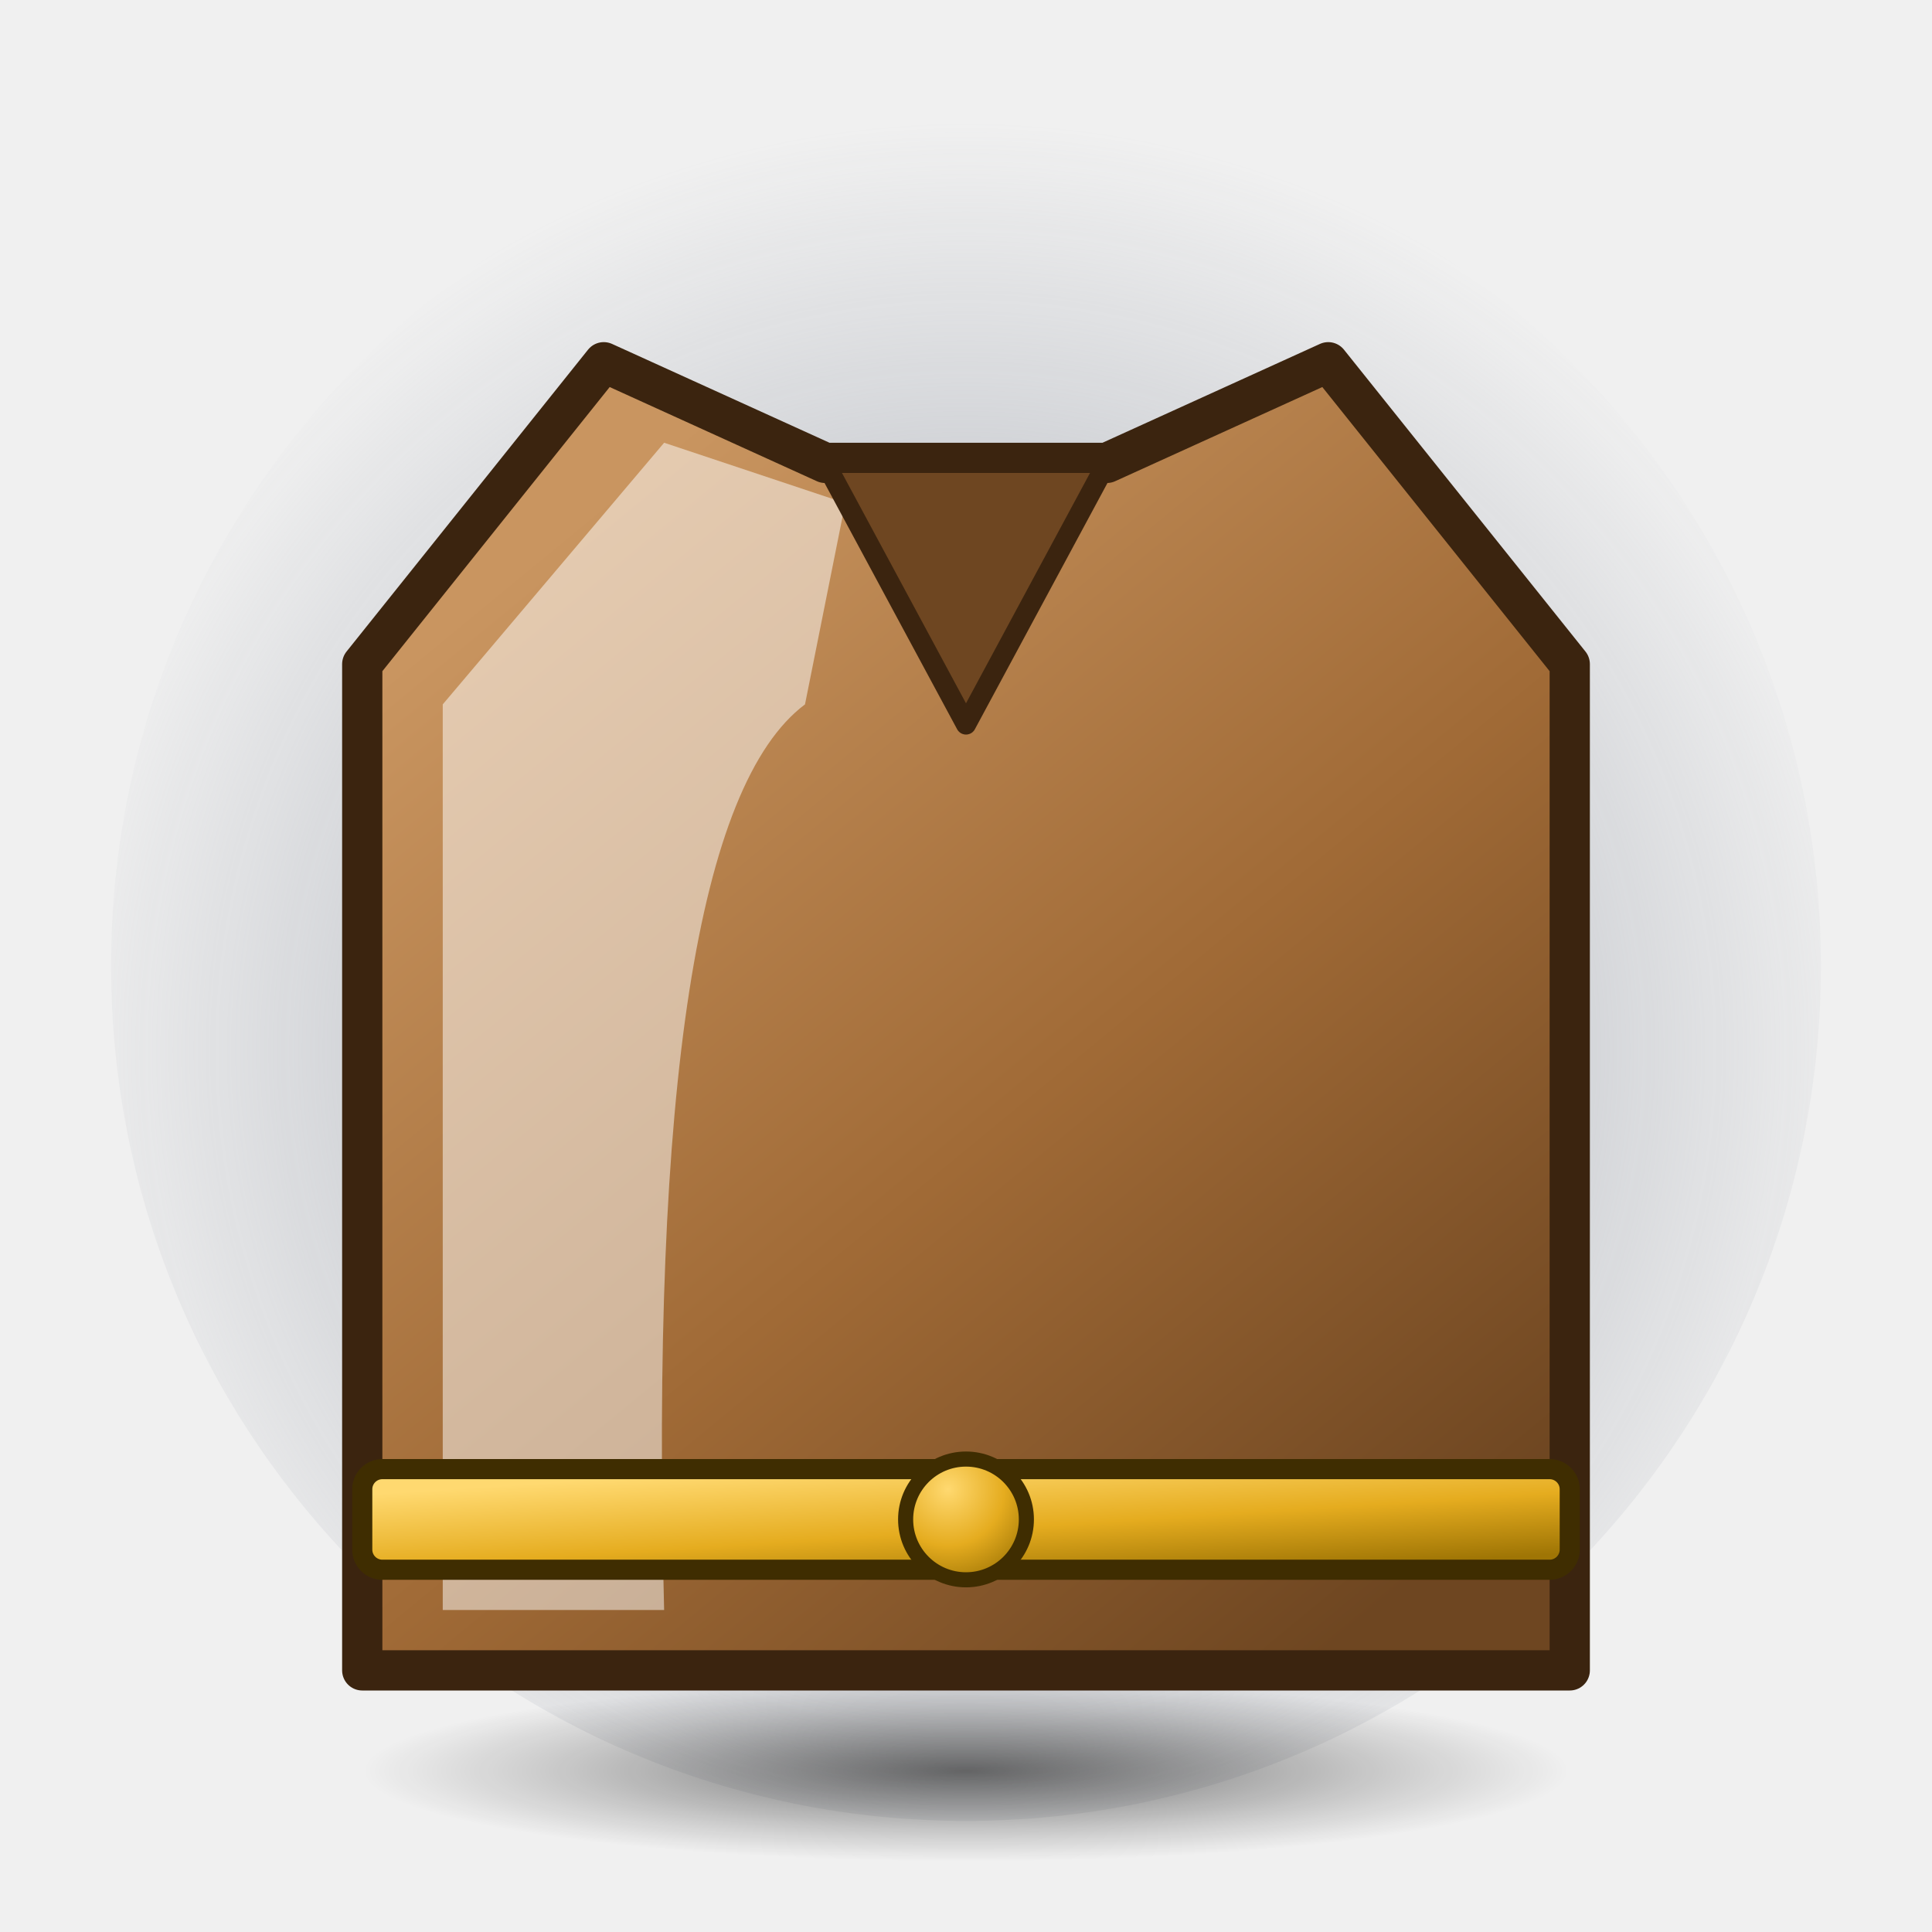
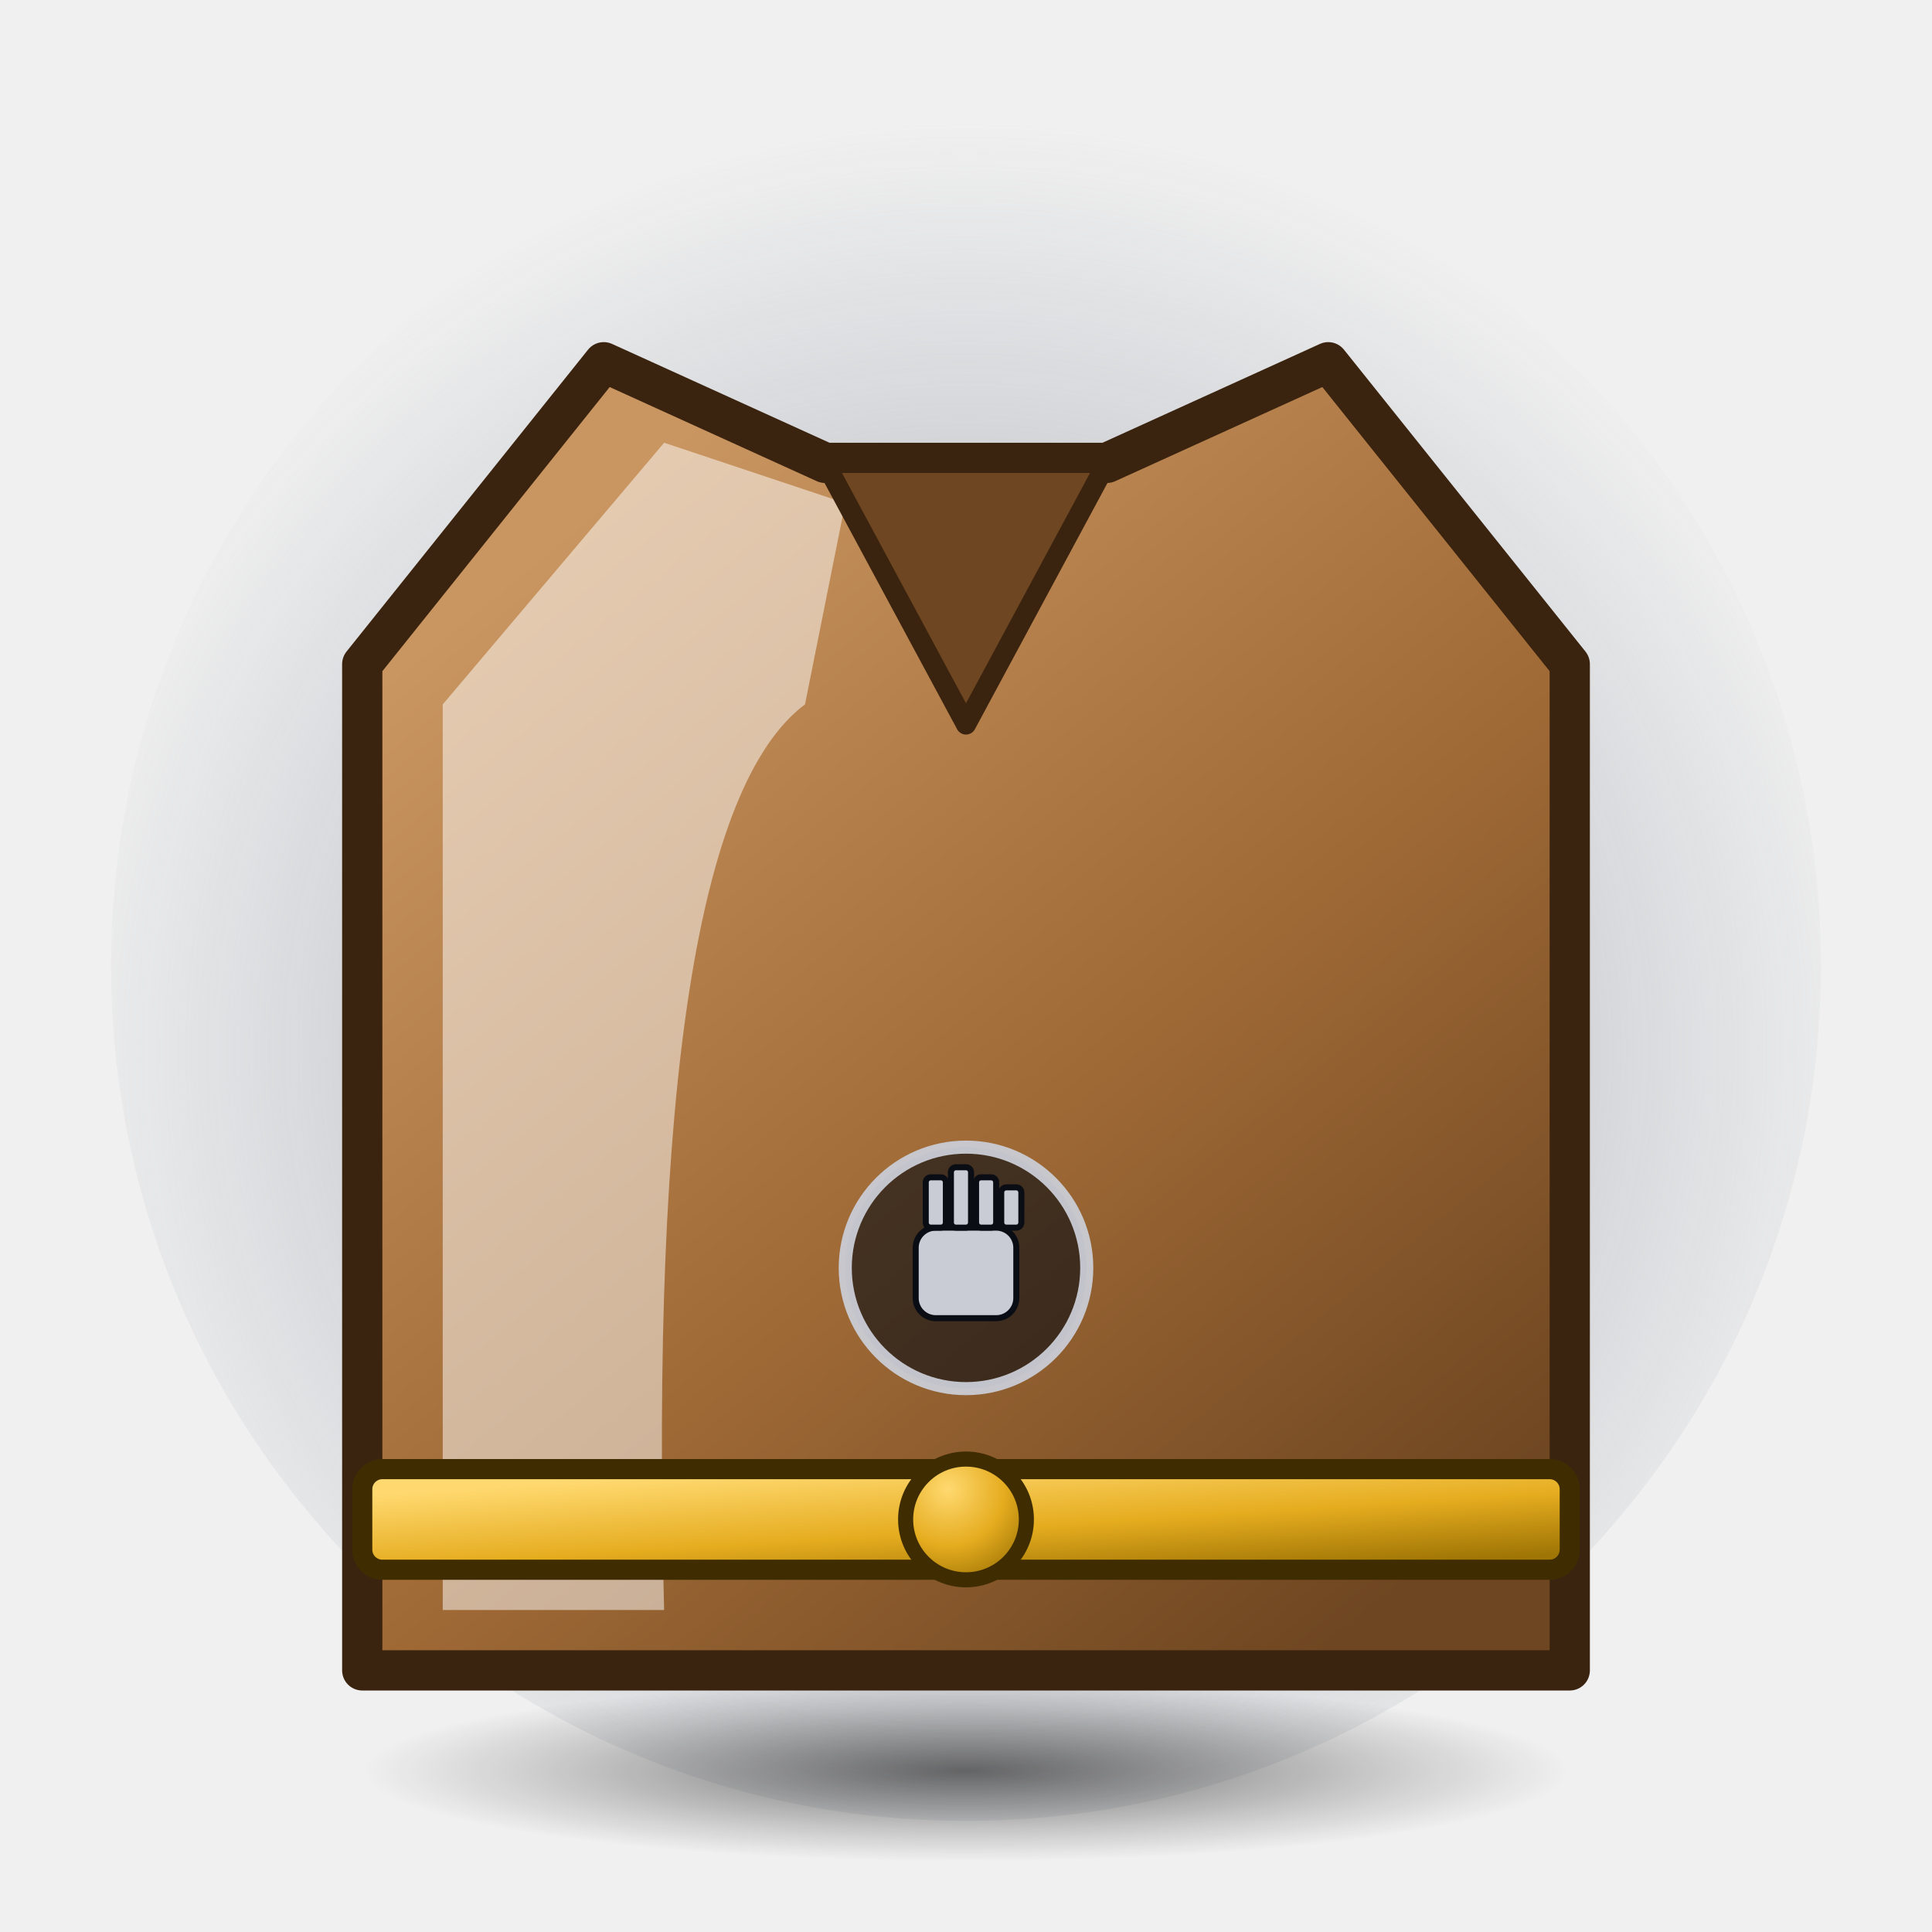
<svg xmlns="http://www.w3.org/2000/svg" viewBox="0 0 192 192" width="192" height="192" shape-rendering="geometricPrecision">
  <defs>
    <filter id="gk-shadow-soft" x="-30%" y="-30%" width="160%" height="160%">
      <feGaussianBlur in="SourceAlpha" stdDeviation="3" />
      <feOffset dx="0" dy="3" result="b" />
      <feComponentTransfer>
        <feFuncA type="linear" slope="0.55" />
      </feComponentTransfer>
      <feMerge>
        <feMergeNode />
        <feMergeNode in="SourceGraphic" />
      </feMerge>
    </filter>
    <filter id="gk-bevel" x="-10%" y="-10%" width="120%" height="120%">
      <feGaussianBlur in="SourceAlpha" stdDeviation="2" result="blur" />
      <feSpecularLighting in="blur" surfaceScale="3" specularConstant="0.6" specularExponent="20" lighting-color="#ffffff" result="spec">
        <feDistantLight azimuth="135" elevation="55" />
      </feSpecularLighting>
      <feComposite in="spec" in2="SourceAlpha" operator="in" result="specMasked" />
      <feComposite in="SourceGraphic" in2="specMasked" operator="arithmetic" k1="0" k2="1" k3="1" k4="0" />
    </filter>
    <linearGradient id="gk-gloss" x1="0" y1="0" x2="0.7" y2="0.9">
      <stop offset="0" stop-color="#FFFFFF" stop-opacity="0.85" />
      <stop offset="0.55" stop-color="#FFFFFF" stop-opacity="0.18" />
      <stop offset="1" stop-color="#FFFFFF" stop-opacity="0" />
    </linearGradient>
    <radialGradient id="gk-contact-shadow" cx="0.5" cy="0.5" r="0.5">
      <stop offset="0" stop-color="#000000" stop-opacity="0.55" />
      <stop offset="0.7" stop-color="#000000" stop-opacity="0.15" />
      <stop offset="1" stop-color="#000000" stop-opacity="0" />
    </radialGradient>
    <linearGradient id="gk-grad-wood" x1="0.2" y1="0.1" x2="0.85" y2="0.95">
      <stop offset="0" stop-color="#C99560" />
      <stop offset="0.55" stop-color="#A06A36" />
      <stop offset="1" stop-color="#6E4621" />
    </linearGradient>
    <radialGradient id="gk-rgrad-wood" cx="0.35" cy="0.25" r="0.85">
      <stop offset="0" stop-color="#C99560" />
      <stop offset="0.55" stop-color="#A06A36" />
      <stop offset="1" stop-color="#6E4621" />
    </radialGradient>
    <linearGradient id="gk-grad-stone" x1="0.2" y1="0.1" x2="0.85" y2="0.95">
      <stop offset="0" stop-color="#C9CCD4" />
      <stop offset="0.55" stop-color="#9298A4" />
      <stop offset="1" stop-color="#5E6471" />
    </linearGradient>
    <radialGradient id="gk-rgrad-stone" cx="0.35" cy="0.25" r="0.85">
      <stop offset="0" stop-color="#C9CCD4" />
      <stop offset="0.55" stop-color="#9298A4" />
      <stop offset="1" stop-color="#5E6471" />
    </radialGradient>
    <linearGradient id="gk-grad-brick" x1="0.2" y1="0.1" x2="0.85" y2="0.95">
      <stop offset="0" stop-color="#CE684D" />
      <stop offset="0.55" stop-color="#9C4231" />
      <stop offset="1" stop-color="#6A2618" />
    </linearGradient>
    <radialGradient id="gk-rgrad-brick" cx="0.35" cy="0.25" r="0.85">
      <stop offset="0" stop-color="#CE684D" />
      <stop offset="0.55" stop-color="#9C4231" />
      <stop offset="1" stop-color="#6A2618" />
    </radialGradient>
    <linearGradient id="gk-grad-thatch" x1="0.2" y1="0.1" x2="0.85" y2="0.95">
      <stop offset="0" stop-color="#E3B563" />
      <stop offset="0.55" stop-color="#B0832F" />
      <stop offset="1" stop-color="#79581B" />
    </linearGradient>
    <radialGradient id="gk-rgrad-thatch" cx="0.35" cy="0.25" r="0.85">
      <stop offset="0" stop-color="#E3B563" />
      <stop offset="0.55" stop-color="#B0832F" />
      <stop offset="1" stop-color="#79581B" />
    </radialGradient>
    <linearGradient id="gk-grad-steel" x1="0.2" y1="0.1" x2="0.85" y2="0.95">
      <stop offset="0" stop-color="#A0B0BE" />
      <stop offset="0.55" stop-color="#6F8190" />
      <stop offset="1" stop-color="#3F4D5A" />
    </linearGradient>
    <radialGradient id="gk-rgrad-steel" cx="0.35" cy="0.25" r="0.85">
      <stop offset="0" stop-color="#A0B0BE" />
      <stop offset="0.55" stop-color="#6F8190" />
      <stop offset="1" stop-color="#3F4D5A" />
    </radialGradient>
    <linearGradient id="gk-grad-iron" x1="0.2" y1="0.1" x2="0.85" y2="0.95">
      <stop offset="0" stop-color="#6B7080" />
      <stop offset="0.55" stop-color="#43485A" />
      <stop offset="1" stop-color="#21253A" />
    </linearGradient>
    <radialGradient id="gk-rgrad-iron" cx="0.35" cy="0.25" r="0.85">
      <stop offset="0" stop-color="#6B7080" />
      <stop offset="0.55" stop-color="#43485A" />
      <stop offset="1" stop-color="#21253A" />
    </radialGradient>
    <linearGradient id="gk-grad-copper" x1="0.2" y1="0.1" x2="0.85" y2="0.95">
      <stop offset="0" stop-color="#E2A172" />
      <stop offset="0.55" stop-color="#B36839" />
      <stop offset="1" stop-color="#7A3F1B" />
    </linearGradient>
    <radialGradient id="gk-rgrad-copper" cx="0.35" cy="0.25" r="0.85">
      <stop offset="0" stop-color="#E2A172" />
      <stop offset="0.55" stop-color="#B36839" />
      <stop offset="1" stop-color="#7A3F1B" />
    </radialGradient>
    <linearGradient id="gk-grad-gold" x1="0.2" y1="0.1" x2="0.85" y2="0.95">
      <stop offset="0" stop-color="#FFD970" />
      <stop offset="0.55" stop-color="#E5AC1F" />
      <stop offset="1" stop-color="#9F7505" />
    </linearGradient>
    <radialGradient id="gk-rgrad-gold" cx="0.35" cy="0.25" r="0.85">
      <stop offset="0" stop-color="#FFD970" />
      <stop offset="0.55" stop-color="#E5AC1F" />
      <stop offset="1" stop-color="#9F7505" />
    </radialGradient>
    <linearGradient id="gk-grad-ruby" x1="0.2" y1="0.1" x2="0.85" y2="0.95">
      <stop offset="0" stop-color="#FF7A8C" />
      <stop offset="0.55" stop-color="#D62E48" />
      <stop offset="1" stop-color="#8C1428" />
    </linearGradient>
    <radialGradient id="gk-rgrad-ruby" cx="0.35" cy="0.25" r="0.85">
      <stop offset="0" stop-color="#FF7A8C" />
      <stop offset="0.55" stop-color="#D62E48" />
      <stop offset="1" stop-color="#8C1428" />
    </radialGradient>
    <linearGradient id="gk-grad-emerald" x1="0.2" y1="0.1" x2="0.85" y2="0.95">
      <stop offset="0" stop-color="#5BDD96" />
      <stop offset="0.55" stop-color="#1FA561" />
      <stop offset="1" stop-color="#0E6C3D" />
    </linearGradient>
    <radialGradient id="gk-rgrad-emerald" cx="0.35" cy="0.25" r="0.85">
      <stop offset="0" stop-color="#5BDD96" />
      <stop offset="0.55" stop-color="#1FA561" />
      <stop offset="1" stop-color="#0E6C3D" />
    </radialGradient>
    <linearGradient id="gk-grad-sapphire" x1="0.2" y1="0.1" x2="0.85" y2="0.95">
      <stop offset="0" stop-color="#5A9EF7" />
      <stop offset="0.55" stop-color="#235FCB" />
      <stop offset="1" stop-color="#103480" />
    </linearGradient>
    <radialGradient id="gk-rgrad-sapphire" cx="0.35" cy="0.25" r="0.85">
      <stop offset="0" stop-color="#5A9EF7" />
      <stop offset="0.55" stop-color="#235FCB" />
      <stop offset="1" stop-color="#103480" />
    </radialGradient>
    <linearGradient id="gk-grad-amethyst" x1="0.2" y1="0.1" x2="0.85" y2="0.95">
      <stop offset="0" stop-color="#B581FF" />
      <stop offset="0.55" stop-color="#7E47D6" />
      <stop offset="1" stop-color="#4C2289" />
    </linearGradient>
    <radialGradient id="gk-rgrad-amethyst" cx="0.35" cy="0.25" r="0.85">
      <stop offset="0" stop-color="#B581FF" />
      <stop offset="0.55" stop-color="#7E47D6" />
      <stop offset="1" stop-color="#4C2289" />
    </radialGradient>
    <linearGradient id="gk-grad-leaf" x1="0.2" y1="0.1" x2="0.85" y2="0.95">
      <stop offset="0" stop-color="#7BD15A" />
      <stop offset="0.55" stop-color="#3D9226" />
      <stop offset="1" stop-color="#1F5712" />
    </linearGradient>
    <radialGradient id="gk-rgrad-leaf" cx="0.35" cy="0.25" r="0.85">
      <stop offset="0" stop-color="#7BD15A" />
      <stop offset="0.55" stop-color="#3D9226" />
      <stop offset="1" stop-color="#1F5712" />
    </radialGradient>
    <linearGradient id="gk-grad-sky" x1="0.2" y1="0.1" x2="0.85" y2="0.95">
      <stop offset="0" stop-color="#A8D9FF" />
      <stop offset="0.55" stop-color="#5FA8E8" />
      <stop offset="1" stop-color="#2C6BB0" />
    </linearGradient>
    <radialGradient id="gk-rgrad-sky" cx="0.35" cy="0.25" r="0.85">
      <stop offset="0" stop-color="#A8D9FF" />
      <stop offset="0.55" stop-color="#5FA8E8" />
      <stop offset="1" stop-color="#2C6BB0" />
    </radialGradient>
    <linearGradient id="gk-grad-dark" x1="0.2" y1="0.1" x2="0.85" y2="0.95">
      <stop offset="0" stop-color="#3A4250" />
      <stop offset="0.55" stop-color="#222937" />
      <stop offset="1" stop-color="#10141C" />
    </linearGradient>
    <radialGradient id="gk-rgrad-dark" cx="0.35" cy="0.25" r="0.85">
      <stop offset="0" stop-color="#3A4250" />
      <stop offset="0.55" stop-color="#222937" />
      <stop offset="1" stop-color="#10141C" />
    </radialGradient>
    <linearGradient id="gk-grad-cream" x1="0.2" y1="0.1" x2="0.85" y2="0.95">
      <stop offset="0" stop-color="#FFF6D8" />
      <stop offset="0.55" stop-color="#F1DDA4" />
      <stop offset="1" stop-color="#B19D6E" />
    </linearGradient>
    <radialGradient id="gk-rgrad-cream" cx="0.35" cy="0.25" r="0.85">
      <stop offset="0" stop-color="#FFF6D8" />
      <stop offset="0.55" stop-color="#F1DDA4" />
      <stop offset="1" stop-color="#B19D6E" />
    </radialGradient>
    <radialGradient id="gk-rarity-common" cx="0.5" cy="0.55" r="0.55">
      <stop offset="0" stop-color="#9298A4" stop-opacity="0.85" />
      <stop offset="0.6" stop-color="#9298A4" stop-opacity="0.35" />
      <stop offset="1" stop-color="#9298A4" stop-opacity="0" />
    </radialGradient>
    <radialGradient id="gk-rarity-uncommon" cx="0.5" cy="0.55" r="0.55">
      <stop offset="0" stop-color="#3D9226" stop-opacity="0.85" />
      <stop offset="0.6" stop-color="#3D9226" stop-opacity="0.35" />
      <stop offset="1" stop-color="#3D9226" stop-opacity="0" />
    </radialGradient>
    <radialGradient id="gk-rarity-rare" cx="0.5" cy="0.55" r="0.55">
      <stop offset="0" stop-color="#235FCB" stop-opacity="0.85" />
      <stop offset="0.6" stop-color="#235FCB" stop-opacity="0.35" />
      <stop offset="1" stop-color="#235FCB" stop-opacity="0" />
    </radialGradient>
    <radialGradient id="gk-rarity-epic" cx="0.5" cy="0.55" r="0.55">
      <stop offset="0" stop-color="#7E47D6" stop-opacity="0.85" />
      <stop offset="0.6" stop-color="#7E47D6" stop-opacity="0.35" />
      <stop offset="1" stop-color="#7E47D6" stop-opacity="0" />
    </radialGradient>
    <radialGradient id="gk-rarity-legendary" cx="0.5" cy="0.55" r="0.55">
      <stop offset="0" stop-color="#E5AC1F" stop-opacity="0.85" />
      <stop offset="0.6" stop-color="#E5AC1F" stop-opacity="0.35" />
      <stop offset="1" stop-color="#E5AC1F" stop-opacity="0" />
    </radialGradient>
    <radialGradient id="gk-rarity-mythic" cx="0.5" cy="0.55" r="0.55">
      <stop offset="0" stop-color="#D62E48" stop-opacity="0.85" />
      <stop offset="0.6" stop-color="#D62E48" stop-opacity="0.35" />
      <stop offset="1" stop-color="#D62E48" stop-opacity="0" />
    </radialGradient>
  </defs>
  <ellipse cx="96" cy="96" rx="84.96" ry="84.96" fill="url(#gk-rarity-common)" />
  <ellipse cx="96" cy="176" rx="60" ry="9" fill="url(#gk-contact-shadow)" />
  <path d="M 36 166          L 36 66          L 60 36          L 82 46          L 110 46          L 132 36          L 156 66          L 156 166 Z" fill="url(#gk-grad-wood)" stroke="#3B240F" stroke-width="4" stroke-linejoin="round" />
  <path d="M 44 160 L 44 70 L 66 44 L 84 50 L 80 70 Q 64 82 66 160 Z" fill="#FFFFFF" opacity="0.5" />
  <path d="M 82 46 L 96 72 L 110 46 Z" fill="#6E4621" stroke="#3B240F" stroke-width="2" stroke-linejoin="round" />
  <rect x="36" y="146" width="120" height="10" rx="2" fill="url(#gk-grad-gold)" stroke="#3F2D01" stroke-width="2" />
  <circle cx="96" cy="151" r="6" fill="url(#gk-rgrad-gold)" stroke="#3F2D01" stroke-width="1.5" />
+   <circle cx="96" cy="126" r="12" fill="#0A0D14" opacity="0.62" />
+   <circle cx="96" cy="126" r="12" fill="none" stroke="#C9CCD4" stroke-width="1.3" opacity="0.95" />
+   <g fill="#C9CCD4" stroke="#0A0D14" stroke-width="0.6">
+     <rect x="91" y="122" width="10" height="9" rx="2" />
+     <rect x="92" y="117" width="2" height="5" rx="0.5" />
+     <rect x="94.5" y="116" width="2" height="6" rx="0.5" />
+     <rect x="97" y="117" width="2" height="5" rx="0.5" />
+     <rect x="99.5" y="118" width="2" height="4" rx="0.5" />
+   </g>
</svg>
